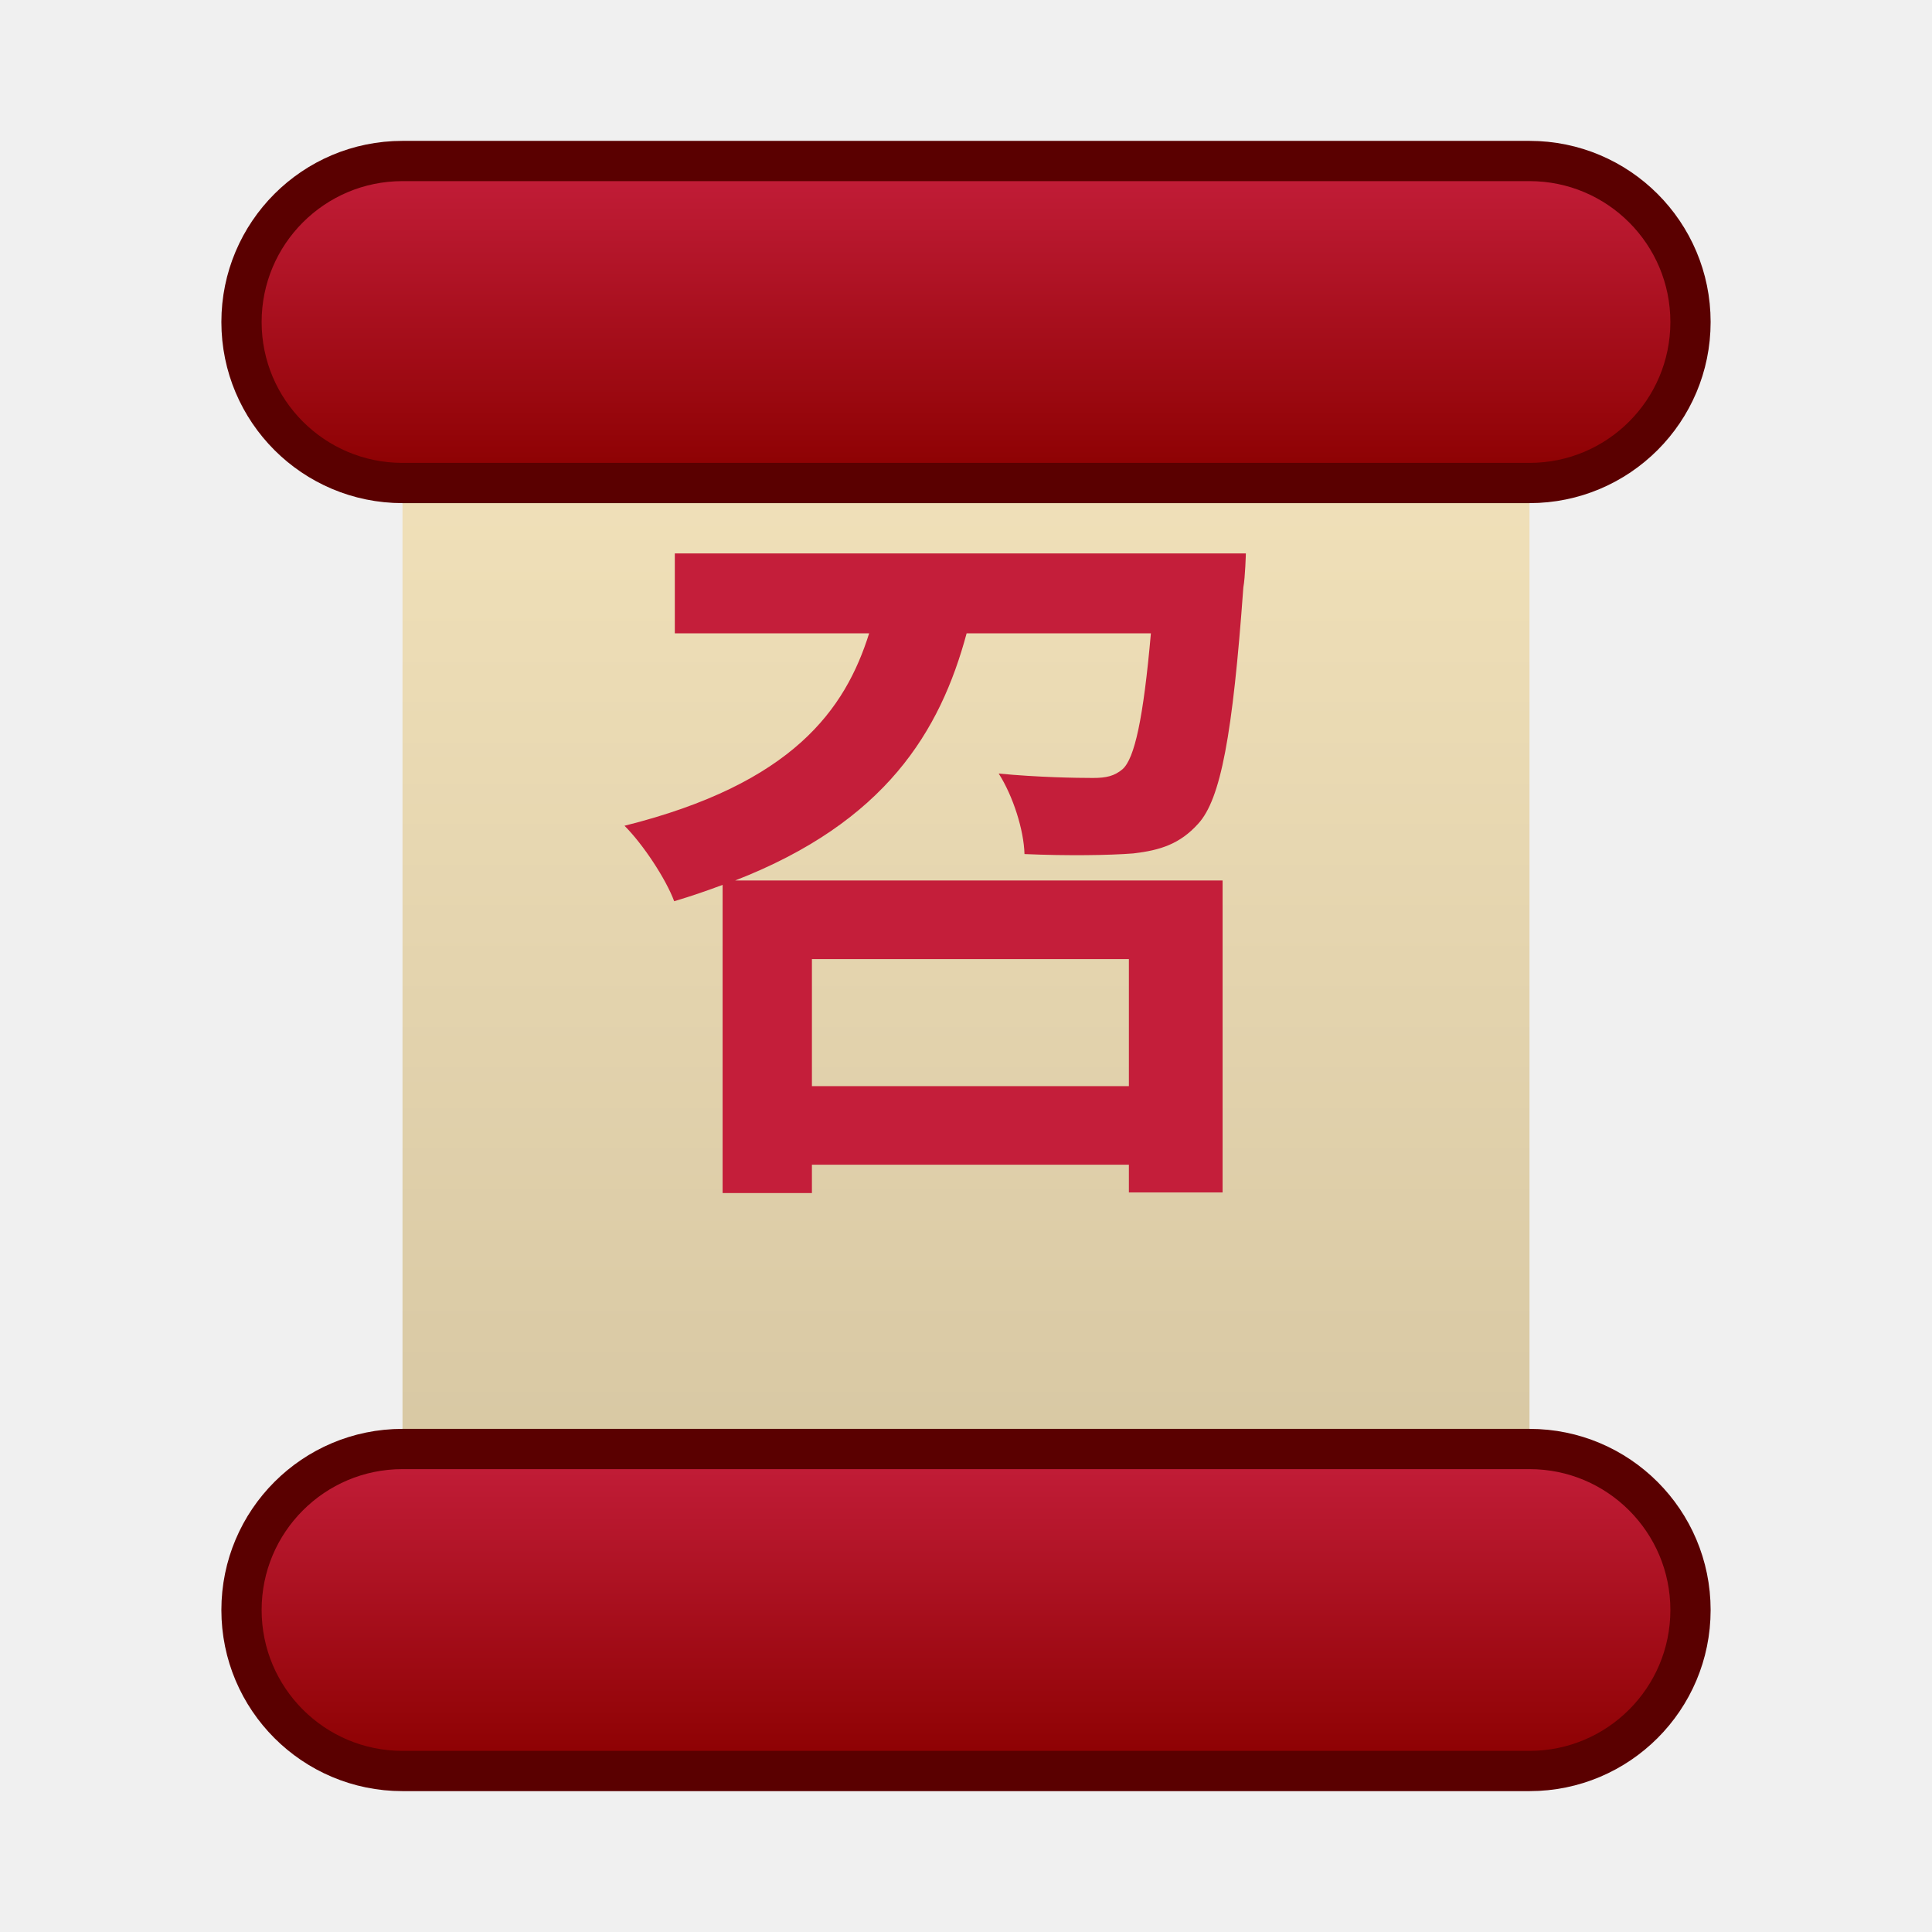
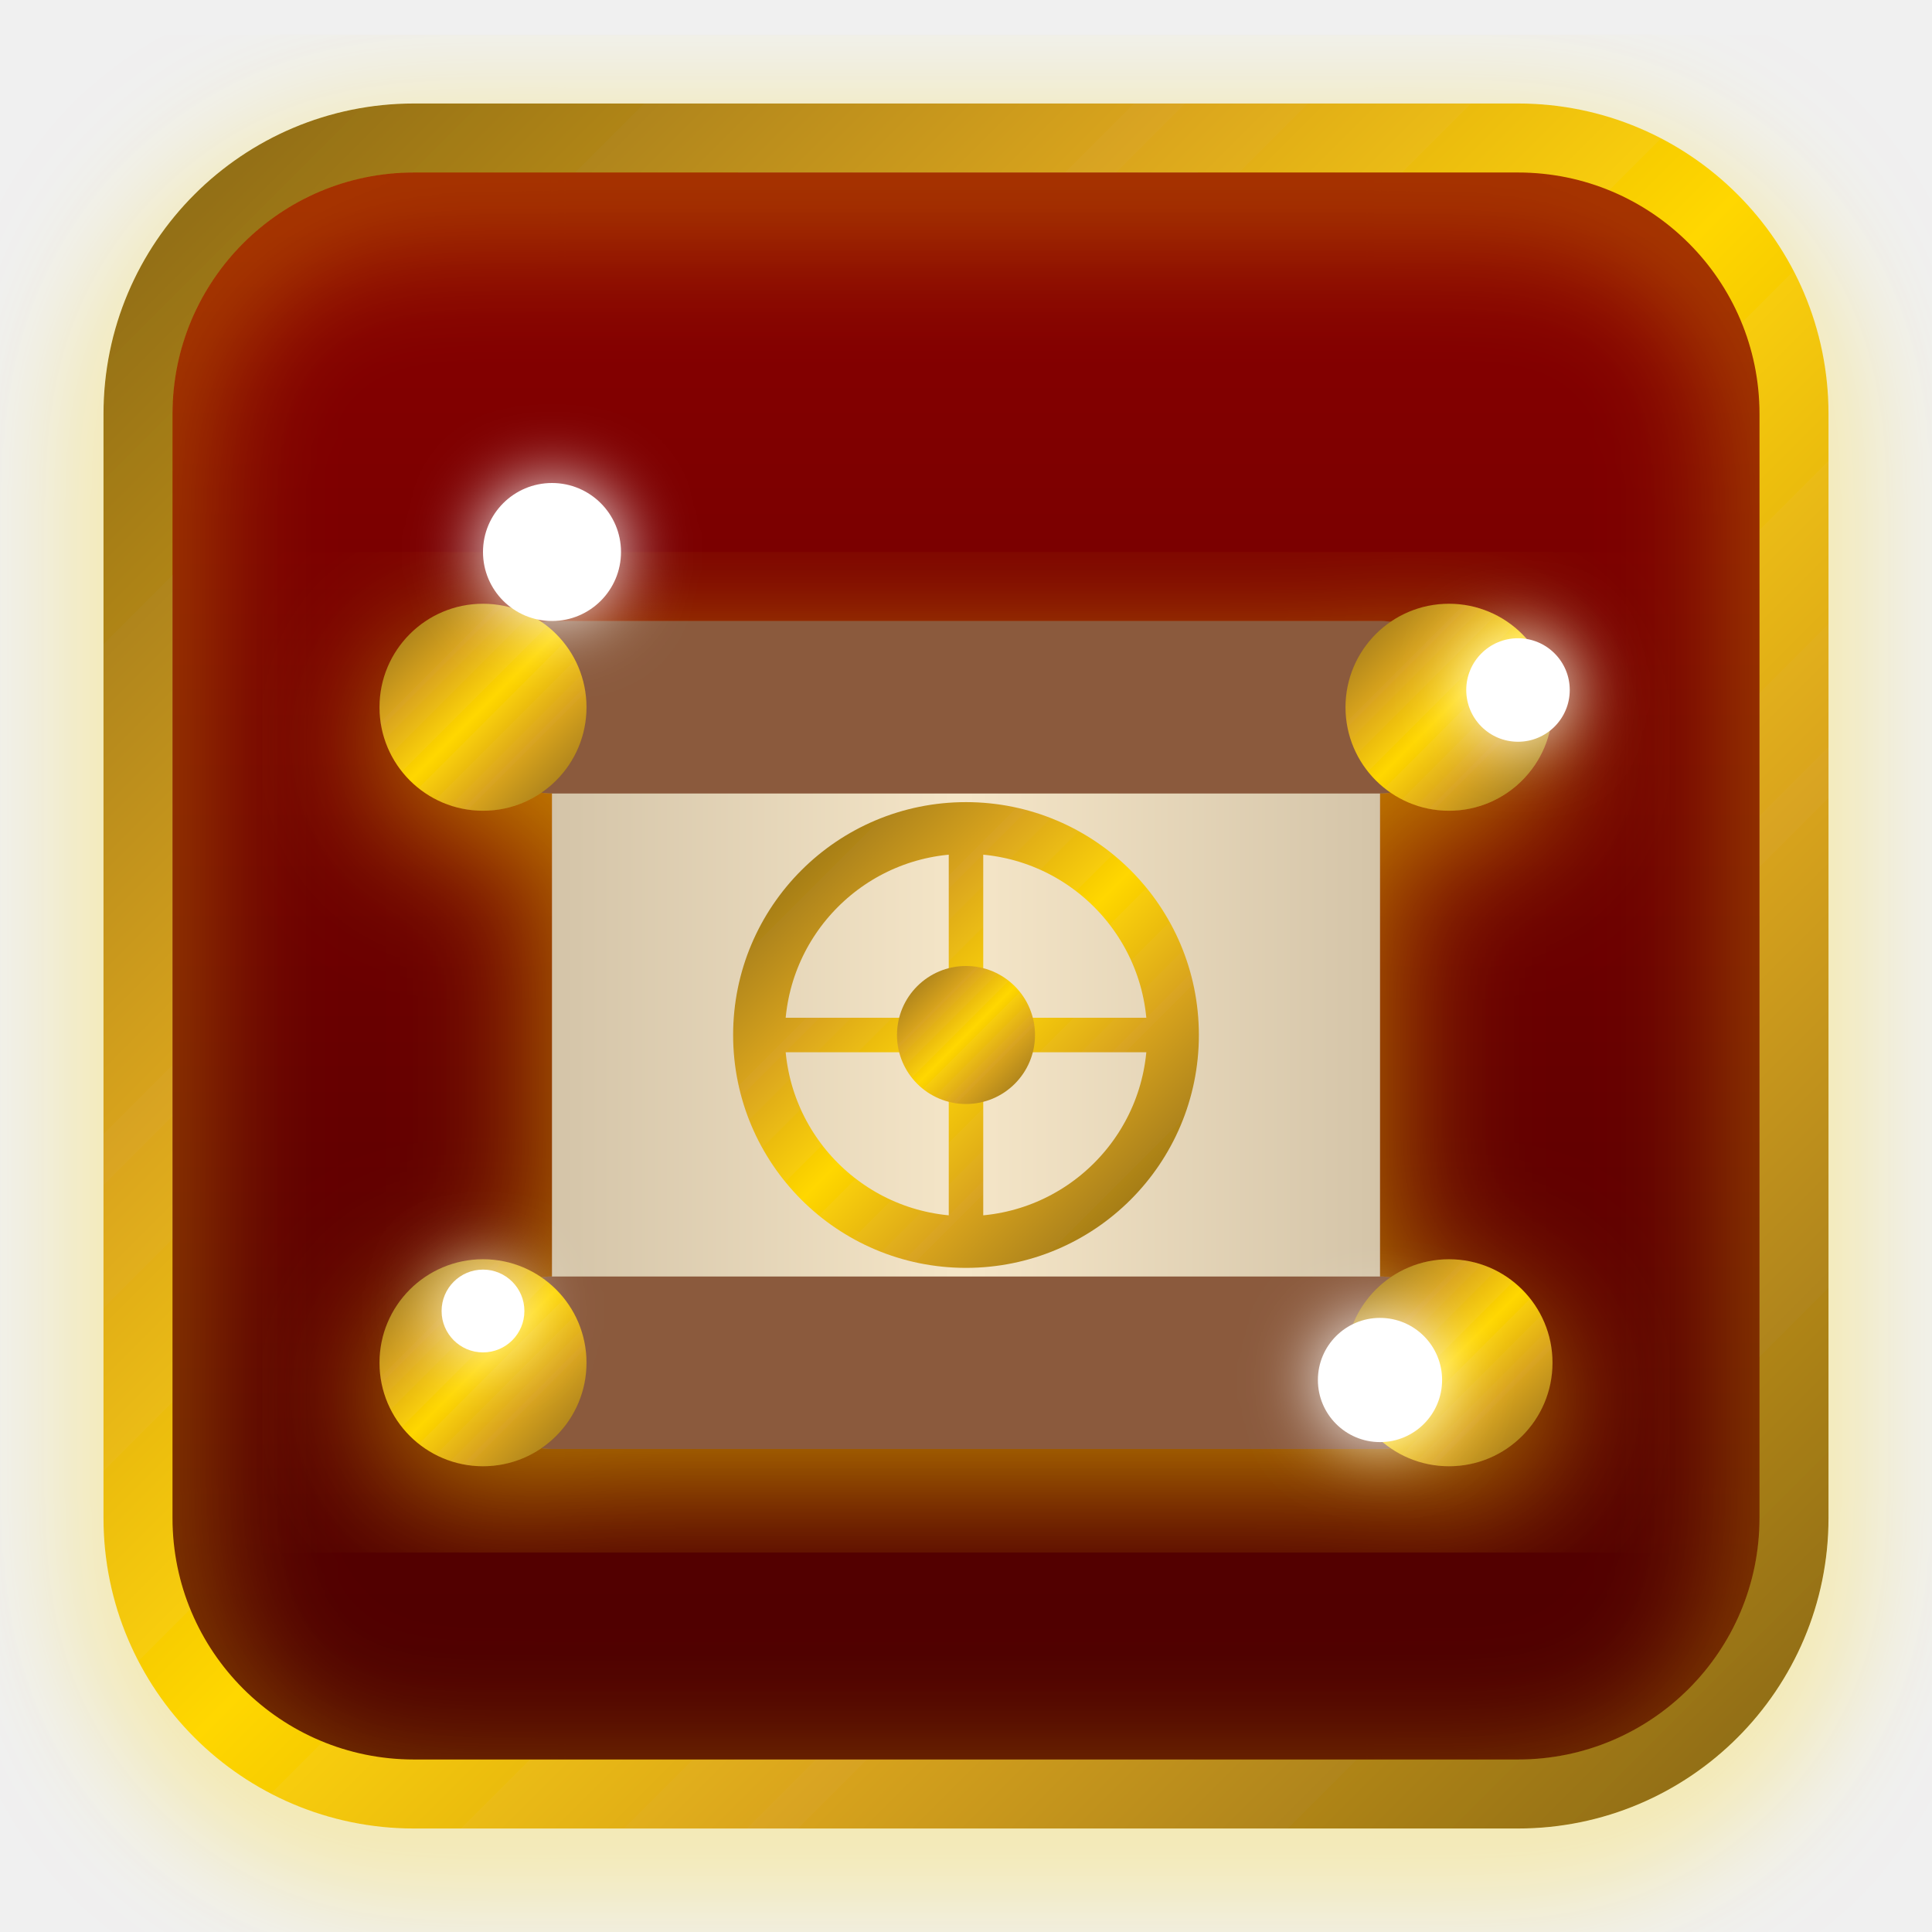
- <svg xmlns="http://www.w3.org/2000/svg" width="48" height="48" viewBox="0 0 48 48">
+ <svg xmlns="http://www.w3.org/2000/svg" width="56" height="56" viewBox="0 0 56 56">
  <defs>
-     <linearGradient id="scrollGrad" x1="0%" y1="0%" x2="0%" y2="100%">
-       <stop offset="0%" style="stop-color:#f4e4bc;stop-opacity:1" />
-       <stop offset="100%" style="stop-color:#d4c4a0;stop-opacity:1" />
+     <linearGradient id="goldNavGacha" x1="0%" y1="0%" x2="100%" y2="100%">
+       <stop offset="0%" style="stop-color:#8b6914" />
+       <stop offset="30%" style="stop-color:#daa520" />
+       <stop offset="50%" style="stop-color:#ffd700" />
+       <stop offset="70%" style="stop-color:#daa520" />
+       <stop offset="100%" style="stop-color:#8b6914" />
    </linearGradient>
-     <linearGradient id="rodGrad" x1="0%" y1="0%" x2="0%" y2="100%">
-       <stop offset="0%" style="stop-color:#c41e3a;stop-opacity:1" />
-       <stop offset="100%" style="stop-color:#8b0000;stop-opacity:1" />
+     <linearGradient id="redNavGacha" x1="0%" y1="0%" x2="0%" y2="100%">
+       <stop offset="0%" style="stop-color:#8b0000" />
+       <stop offset="100%" style="stop-color:#4a0000" />
    </linearGradient>
+     <linearGradient id="scrollPaper" x1="0%" y1="0%" x2="100%" y2="0%">
+       <stop offset="0%" style="stop-color:#d4c4a8" />
+       <stop offset="50%" style="stop-color:#f5e6c8" />
+       <stop offset="100%" style="stop-color:#d4c4a8" />
+     </linearGradient>
+     <filter id="gachaGlow">
+       <feDropShadow dx="0" dy="1" stdDeviation="2" flood-color="#ffd700" flood-opacity="0.6" />
+     </filter>
+     <filter id="sparkleFilter">
+       <feGaussianBlur stdDeviation="1" result="blur" />
+       <feMerge>
+         <feMergeNode in="blur" />
+         <feMergeNode in="SourceGraphic" />
+       </feMerge>
+     </filter>
  </defs>
-   <rect x="10" y="8" width="28" height="32" fill="url(#scrollGrad)" />
-   <rect x="6" y="4" width="36" height="8" rx="4" fill="url(#rodGrad)" stroke="#5a0000" stroke-width="1" />
-   <rect x="6" y="36" width="36" height="8" rx="4" fill="url(#rodGrad)" stroke="#5a0000" stroke-width="1" />
-   <text x="24" y="28" text-anchor="middle" font-size="18" fill="#c41e3a" font-weight="bold">召</text>
+   <rect x="4" y="4" width="48" height="48" rx="8" fill="url(#redNavGacha)" />
+   <rect x="4" y="4" width="48" height="48" rx="8" fill="none" stroke="url(#goldNavGacha)" stroke-width="2" filter="url(#gachaGlow)" />
+   <g transform="translate(28, 28)" filter="url(#gachaGlow)">
+     <rect x="-12" y="-8" width="24" height="20" fill="url(#scrollPaper)" />
+     <rect x="-14" y="-10" width="28" height="5" rx="2" fill="#8b5a3c" />
+     <circle cx="-14" cy="-7.5" r="3" fill="url(#goldNavGacha)" />
+     <circle cx="14" cy="-7.5" r="3" fill="url(#goldNavGacha)" />
+     <rect x="-14" y="9" width="28" height="5" rx="2" fill="#8b5a3c" />
+     <circle cx="-14" cy="11.5" r="3" fill="url(#goldNavGacha)" />
+     <circle cx="14" cy="11.5" r="3" fill="url(#goldNavGacha)" />
+     <circle cx="0" cy="2" r="6" fill="none" stroke="url(#goldNavGacha)" stroke-width="1.5" />
+     <path d="M0,-4 L0,8 M-6,2 L6,2" stroke="url(#goldNavGacha)" stroke-width="1" />
+     <circle cx="0" cy="2" r="2" fill="url(#goldNavGacha)" />
+   </g>
+   <g fill="#ffffff" filter="url(#sparkleFilter)">
+     <circle cx="16" cy="16" r="2" />
+     <circle cx="44" cy="20" r="1.5" />
+     <circle cx="40" cy="40" r="1.8" />
+     <circle cx="14" cy="38" r="1.2" />
+   </g>
</svg>
